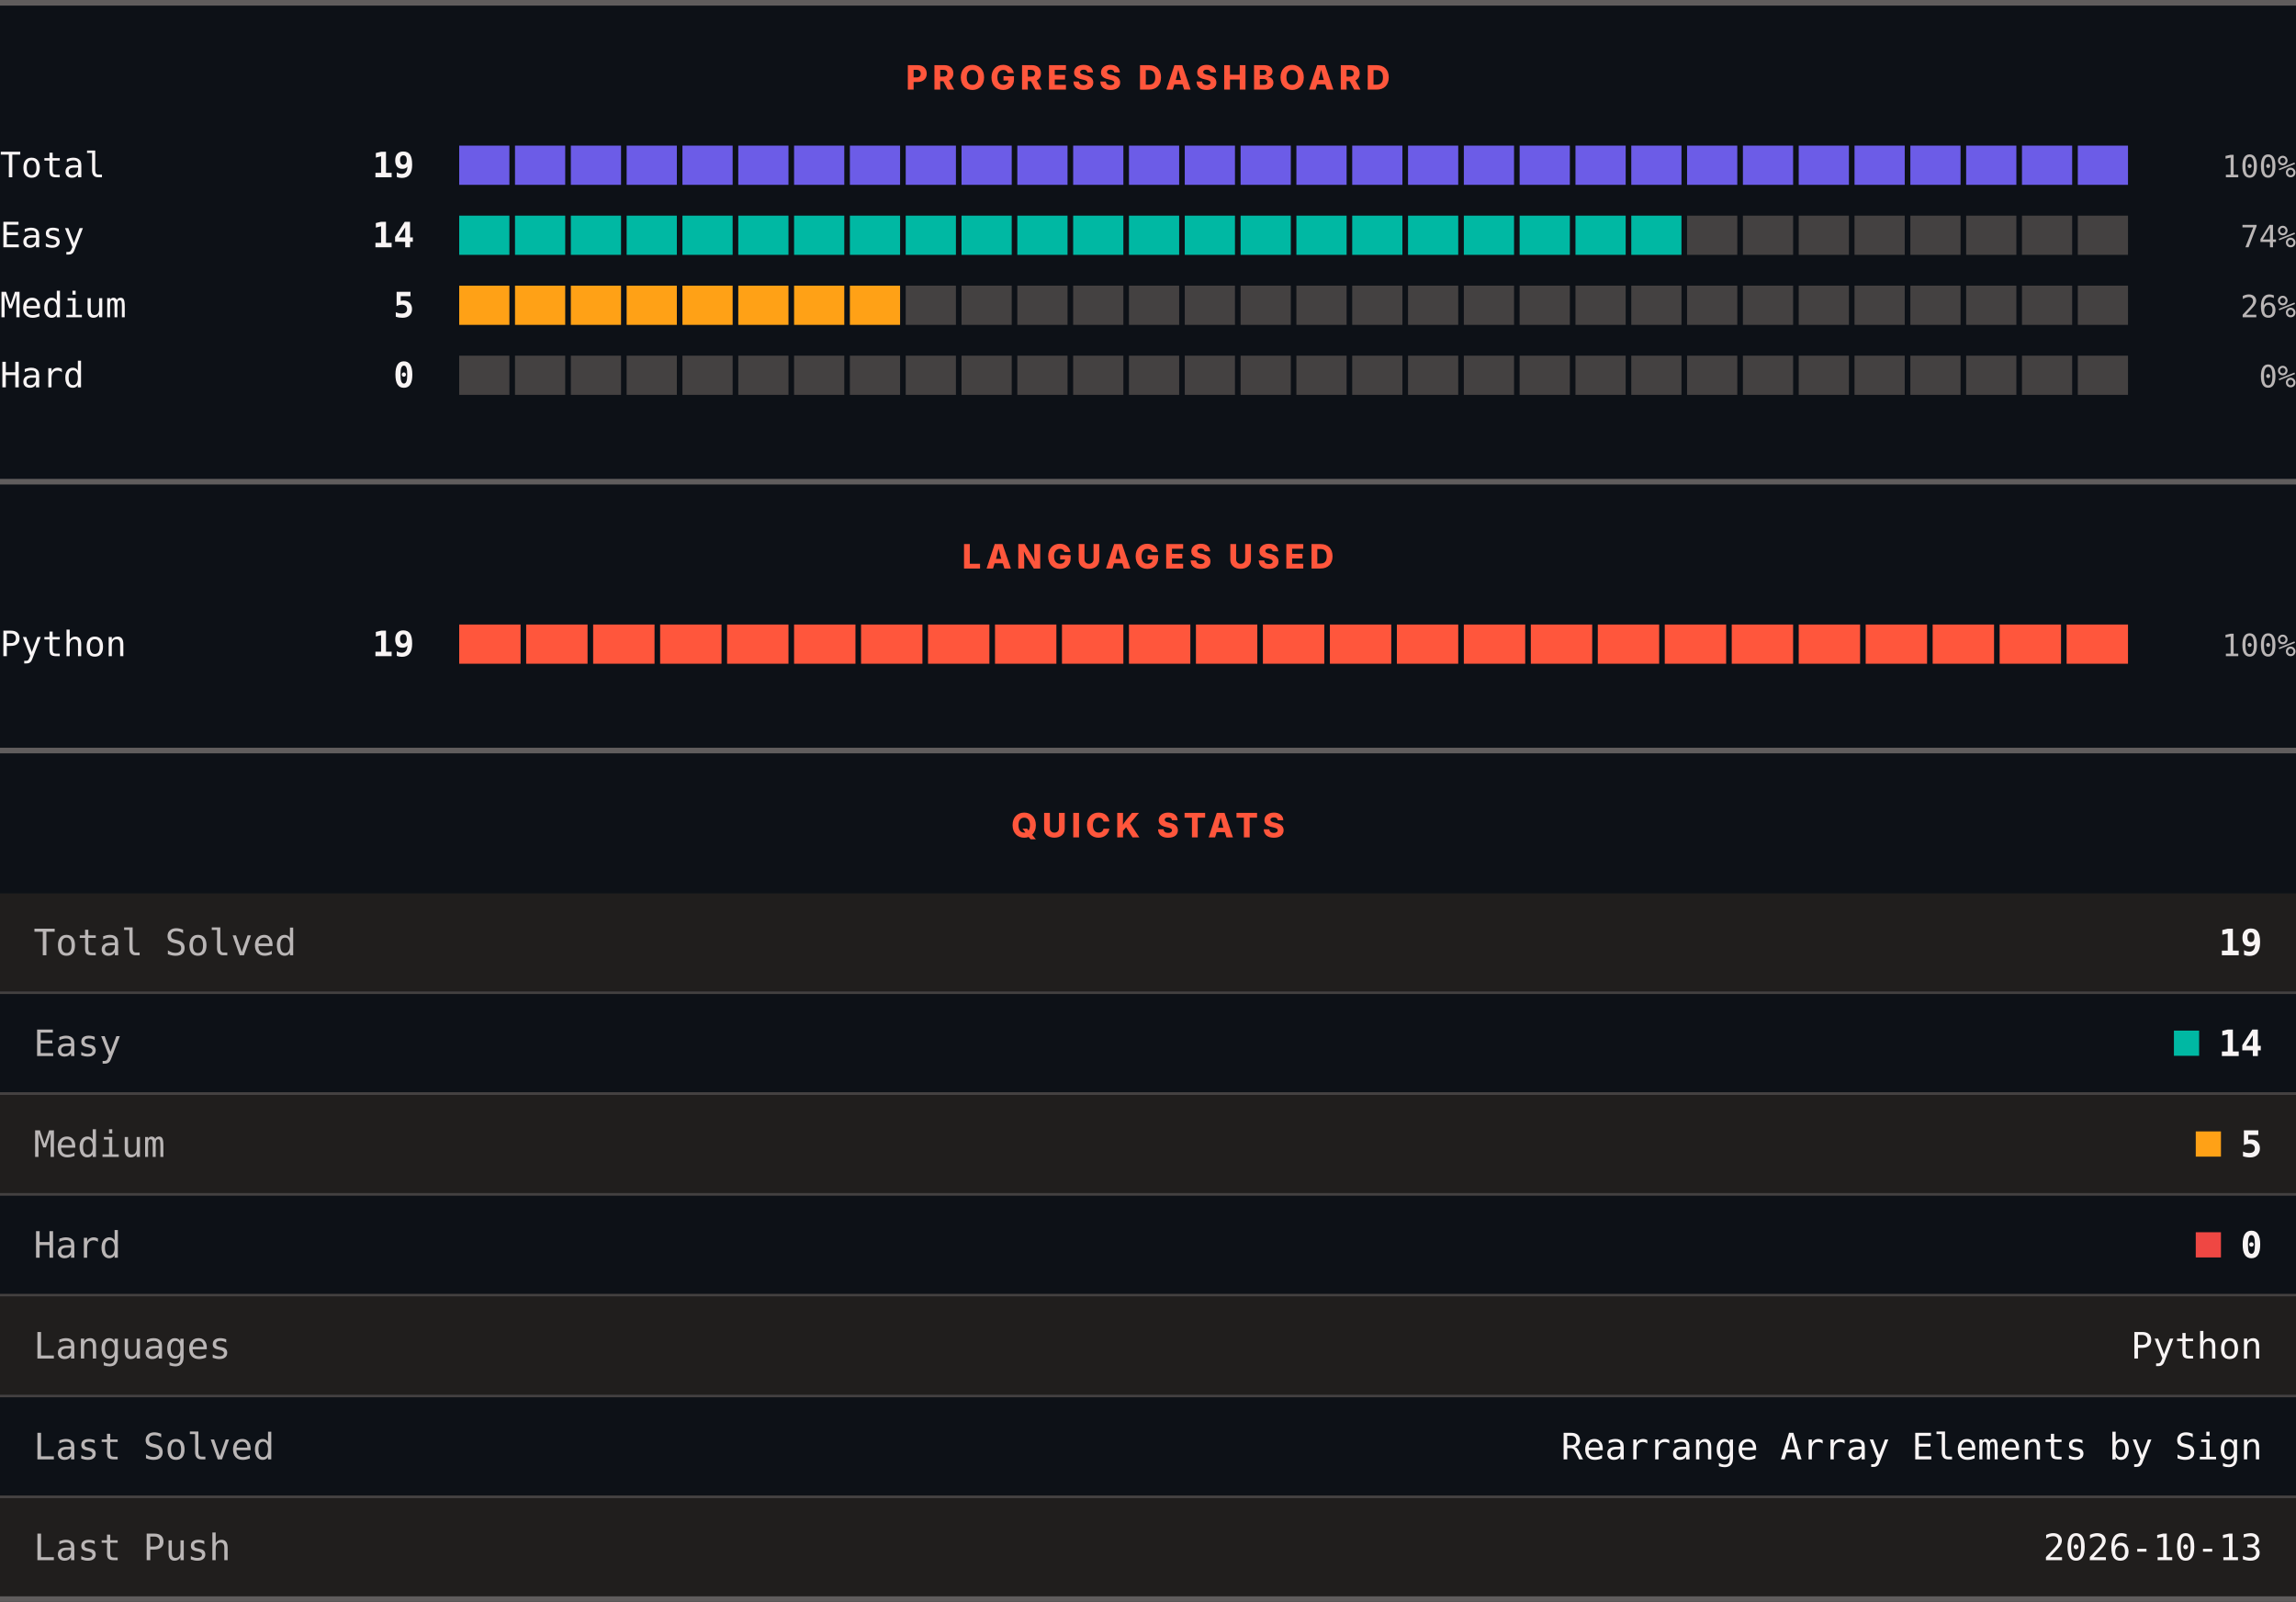
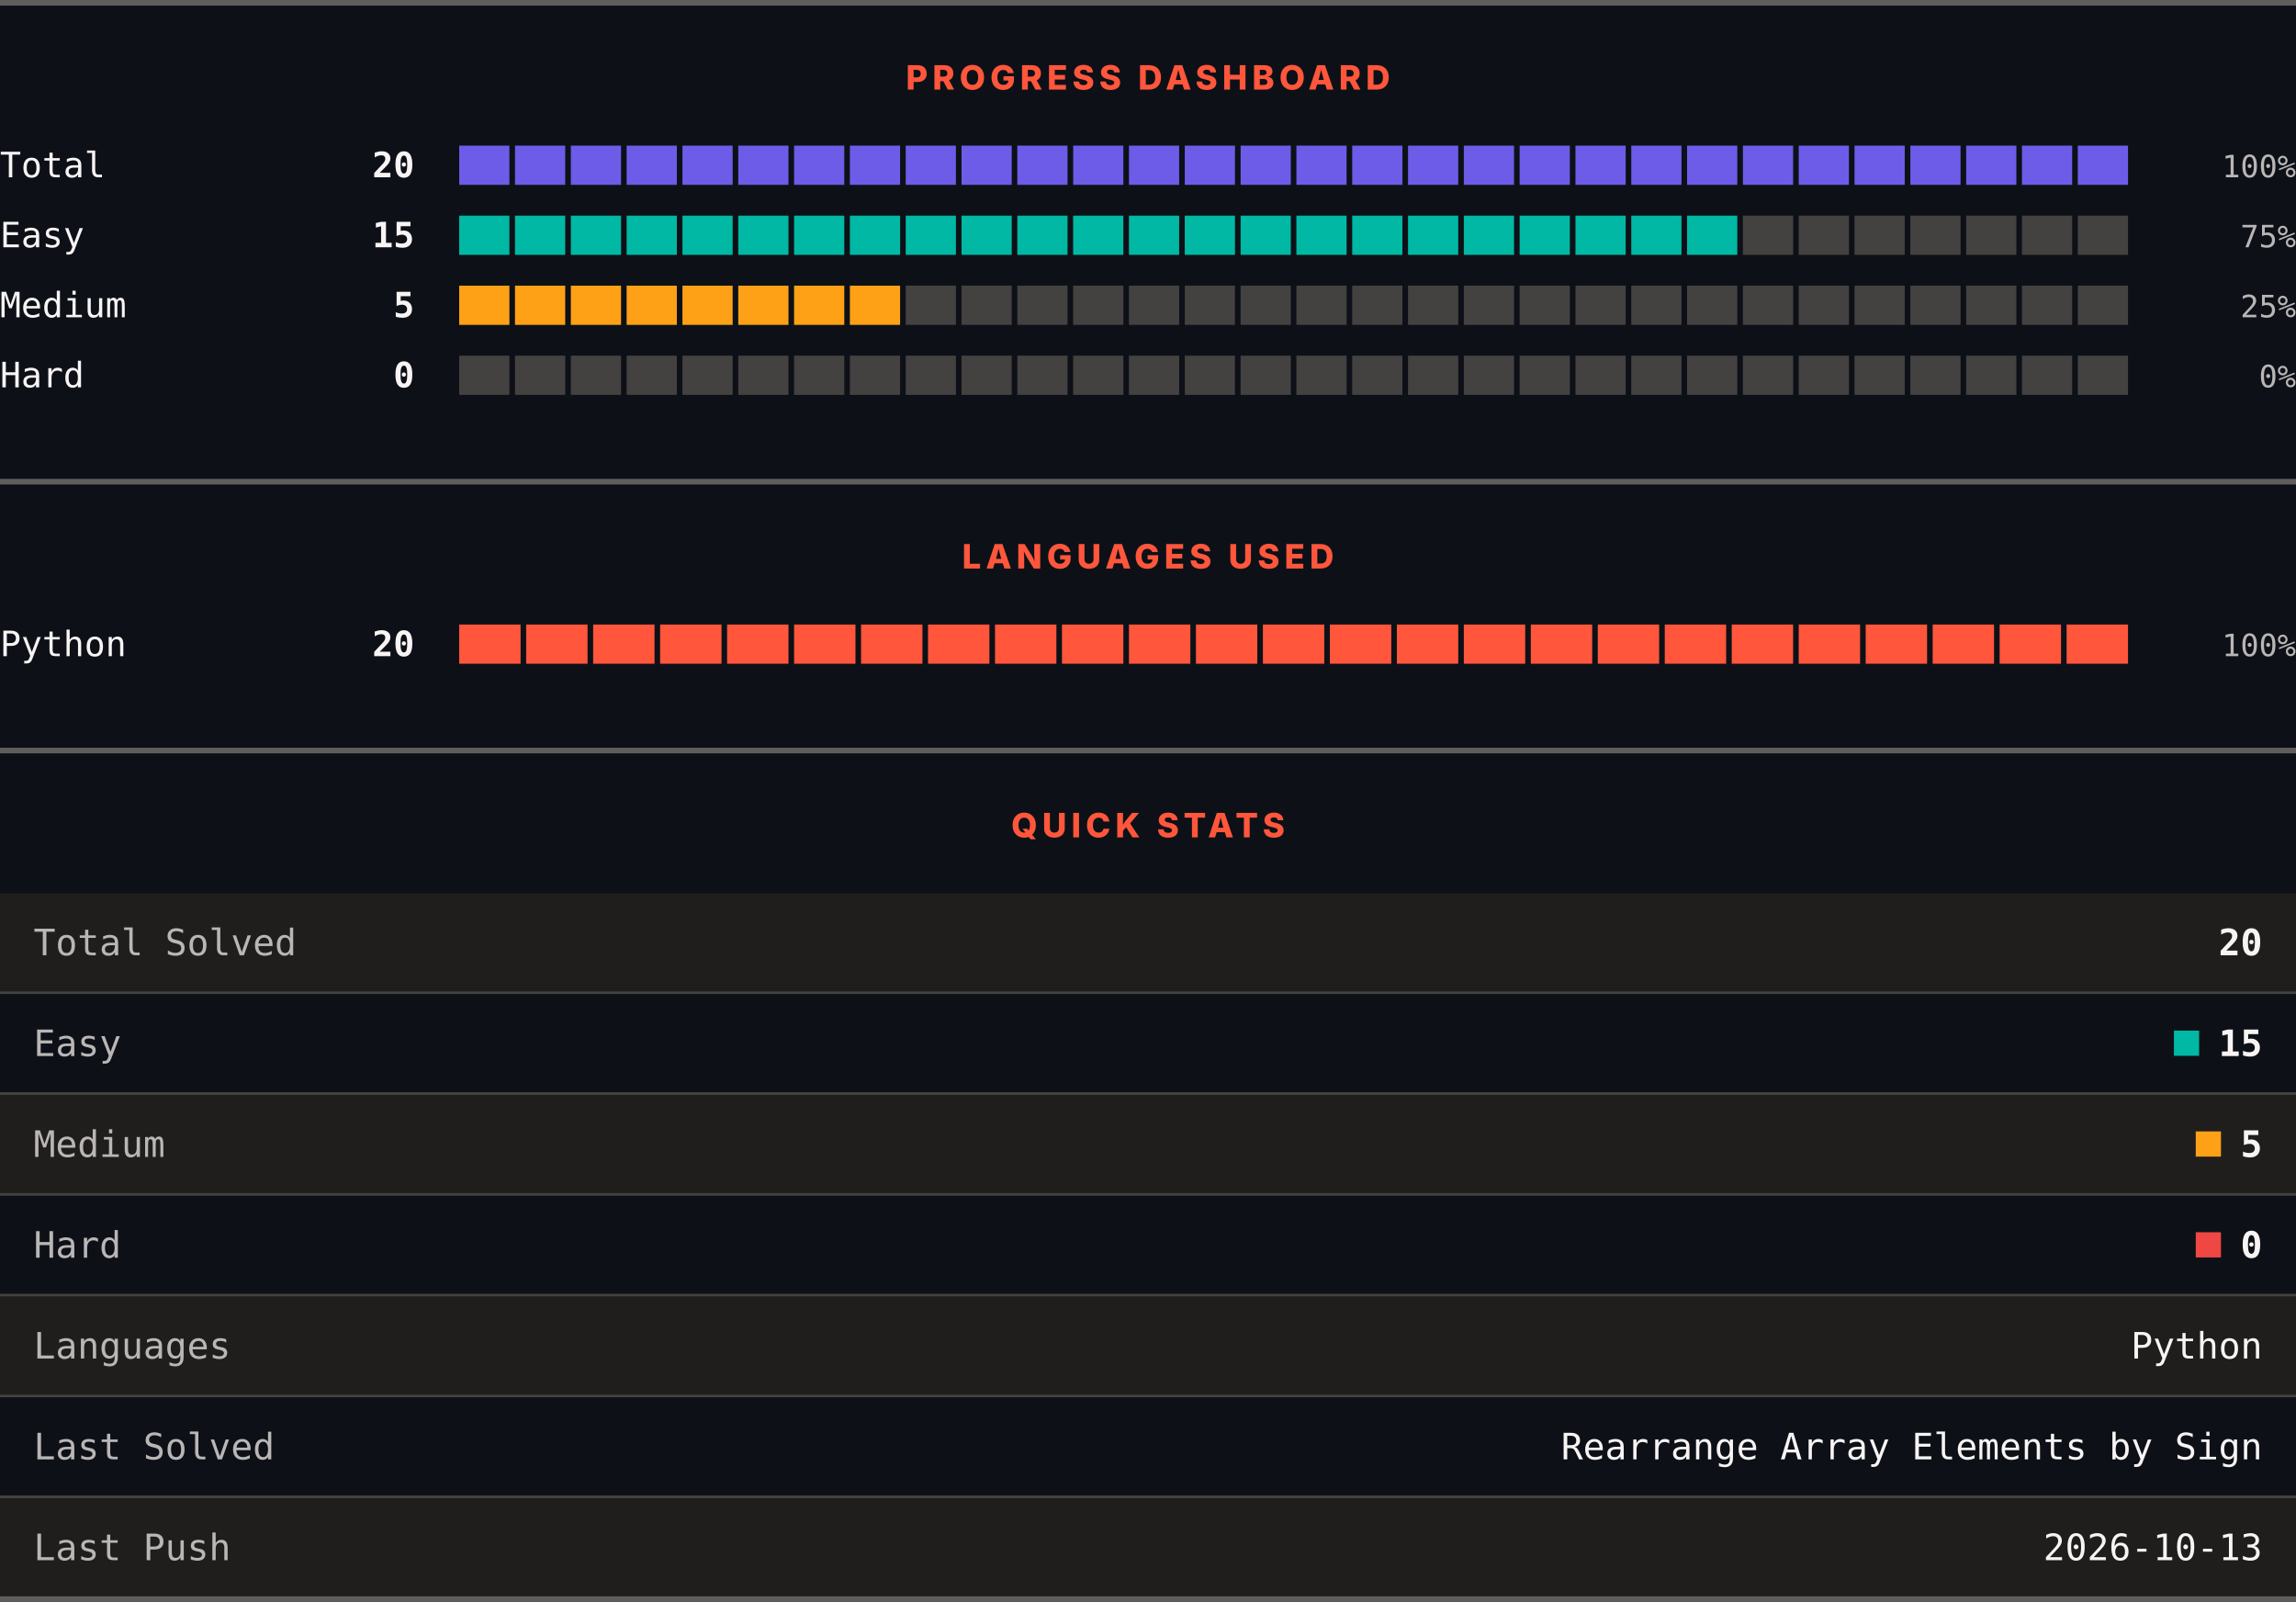
<svg xmlns="http://www.w3.org/2000/svg" width="820" height="572" viewBox="0 0 820 572" role="img" aria-label="LeetCode progress, languages and quick stats">
  <rect width="820" height="572" fill="#0d1117" />
  <rect x="0" y="0" width="820" height="2" fill="#605d5d" />
  <text x="410" y="32" text-anchor="middle" font-family="Archivo, system-ui, -apple-system, Segoe UI, sans-serif" font-size="12" font-weight="800" letter-spacing="1.68" fill="#ff563c">PROGRESS DASHBOARD</text>
  <text x="0" y="63.3" font-family="ui-monospace, SFMono-Regular, Menlo, Consolas, monospace" font-size="12.5" fill="#f8f4f4">Total</text>
-   <text x="148" y="63.3" text-anchor="end" font-family="ui-monospace, SFMono-Regular, Menlo, Consolas, monospace" font-size="12.5" font-weight="700" fill="#f8f4f4">19</text>
+   <text x="148" y="63.3" text-anchor="end" font-family="ui-monospace, SFMono-Regular, Menlo, Consolas, monospace" font-size="12.5" font-weight="700" fill="#f8f4f4">20</text>
  <rect x="164.00" y="52" width="17.93" height="14" fill="#6c5ce7" />
  <rect x="183.93" y="52" width="17.93" height="14" fill="#6c5ce7" />
  <rect x="203.87" y="52" width="17.93" height="14" fill="#6c5ce7" />
  <rect x="223.80" y="52" width="17.93" height="14" fill="#6c5ce7" />
  <rect x="243.73" y="52" width="17.93" height="14" fill="#6c5ce7" />
  <rect x="263.67" y="52" width="17.93" height="14" fill="#6c5ce7" />
  <rect x="283.60" y="52" width="17.93" height="14" fill="#6c5ce7" />
  <rect x="303.53" y="52" width="17.93" height="14" fill="#6c5ce7" />
  <rect x="323.47" y="52" width="17.93" height="14" fill="#6c5ce7" />
  <rect x="343.40" y="52" width="17.93" height="14" fill="#6c5ce7" />
  <rect x="363.33" y="52" width="17.93" height="14" fill="#6c5ce7" />
  <rect x="383.27" y="52" width="17.93" height="14" fill="#6c5ce7" />
  <rect x="403.20" y="52" width="17.93" height="14" fill="#6c5ce7" />
  <rect x="423.13" y="52" width="17.93" height="14" fill="#6c5ce7" />
  <rect x="443.07" y="52" width="17.93" height="14" fill="#6c5ce7" />
  <rect x="463.00" y="52" width="17.93" height="14" fill="#6c5ce7" />
  <rect x="482.93" y="52" width="17.93" height="14" fill="#6c5ce7" />
  <rect x="502.87" y="52" width="17.93" height="14" fill="#6c5ce7" />
  <rect x="522.80" y="52" width="17.93" height="14" fill="#6c5ce7" />
  <rect x="542.73" y="52" width="17.93" height="14" fill="#6c5ce7" />
  <rect x="562.67" y="52" width="17.93" height="14" fill="#6c5ce7" />
  <rect x="582.60" y="52" width="17.93" height="14" fill="#6c5ce7" />
  <rect x="602.53" y="52" width="17.93" height="14" fill="#6c5ce7" />
  <rect x="622.47" y="52" width="17.93" height="14" fill="#6c5ce7" />
  <rect x="642.40" y="52" width="17.93" height="14" fill="#6c5ce7" />
  <rect x="662.33" y="52" width="17.93" height="14" fill="#6c5ce7" />
  <rect x="682.27" y="52" width="17.93" height="14" fill="#6c5ce7" />
  <rect x="702.20" y="52" width="17.93" height="14" fill="#6c5ce7" />
  <rect x="722.13" y="52" width="17.93" height="14" fill="#6c5ce7" />
  <rect x="742.07" y="52" width="17.93" height="14" fill="#6c5ce7" />
  <text x="820" y="63.3" text-anchor="end" font-family="ui-monospace, SFMono-Regular, Menlo, Consolas, monospace" font-size="11" fill="#bab6b6">100%</text>
  <text x="0" y="88.3" font-family="ui-monospace, SFMono-Regular, Menlo, Consolas, monospace" font-size="12.5" fill="#f8f4f4">Easy</text>
-   <text x="148" y="88.3" text-anchor="end" font-family="ui-monospace, SFMono-Regular, Menlo, Consolas, monospace" font-size="12.5" font-weight="700" fill="#f8f4f4">14</text>
+   <text x="148" y="88.3" text-anchor="end" font-family="ui-monospace, SFMono-Regular, Menlo, Consolas, monospace" font-size="12.5" font-weight="700" fill="#f8f4f4">15</text>
  <rect x="164.00" y="77" width="17.93" height="14" fill="#00b8a3" />
  <rect x="183.93" y="77" width="17.93" height="14" fill="#00b8a3" />
  <rect x="203.87" y="77" width="17.93" height="14" fill="#00b8a3" />
  <rect x="223.80" y="77" width="17.93" height="14" fill="#00b8a3" />
  <rect x="243.73" y="77" width="17.93" height="14" fill="#00b8a3" />
  <rect x="263.67" y="77" width="17.93" height="14" fill="#00b8a3" />
  <rect x="283.60" y="77" width="17.93" height="14" fill="#00b8a3" />
  <rect x="303.53" y="77" width="17.93" height="14" fill="#00b8a3" />
  <rect x="323.47" y="77" width="17.93" height="14" fill="#00b8a3" />
  <rect x="343.40" y="77" width="17.93" height="14" fill="#00b8a3" />
  <rect x="363.33" y="77" width="17.93" height="14" fill="#00b8a3" />
  <rect x="383.27" y="77" width="17.93" height="14" fill="#00b8a3" />
  <rect x="403.20" y="77" width="17.93" height="14" fill="#00b8a3" />
  <rect x="423.13" y="77" width="17.93" height="14" fill="#00b8a3" />
  <rect x="443.07" y="77" width="17.93" height="14" fill="#00b8a3" />
  <rect x="463.00" y="77" width="17.93" height="14" fill="#00b8a3" />
  <rect x="482.93" y="77" width="17.93" height="14" fill="#00b8a3" />
  <rect x="502.87" y="77" width="17.93" height="14" fill="#00b8a3" />
  <rect x="522.80" y="77" width="17.93" height="14" fill="#00b8a3" />
  <rect x="542.73" y="77" width="17.93" height="14" fill="#00b8a3" />
  <rect x="562.67" y="77" width="17.93" height="14" fill="#00b8a3" />
  <rect x="582.60" y="77" width="17.93" height="14" fill="#00b8a3" />
-   <rect x="602.53" y="77" width="17.93" height="14" fill="#444141" />
+   <rect x="602.53" y="77" width="17.93" height="14" fill="#00b8a3" />
  <rect x="622.47" y="77" width="17.93" height="14" fill="#444141" />
  <rect x="642.40" y="77" width="17.93" height="14" fill="#444141" />
  <rect x="662.33" y="77" width="17.93" height="14" fill="#444141" />
  <rect x="682.27" y="77" width="17.93" height="14" fill="#444141" />
  <rect x="702.20" y="77" width="17.93" height="14" fill="#444141" />
  <rect x="722.13" y="77" width="17.93" height="14" fill="#444141" />
  <rect x="742.07" y="77" width="17.93" height="14" fill="#444141" />
-   <text x="820" y="88.3" text-anchor="end" font-family="ui-monospace, SFMono-Regular, Menlo, Consolas, monospace" font-size="11" fill="#bab6b6">74%</text>
+   <text x="820" y="88.3" text-anchor="end" font-family="ui-monospace, SFMono-Regular, Menlo, Consolas, monospace" font-size="11" fill="#bab6b6">75%</text>
  <text x="0" y="113.3" font-family="ui-monospace, SFMono-Regular, Menlo, Consolas, monospace" font-size="12.5" fill="#f8f4f4">Medium</text>
  <text x="148" y="113.3" text-anchor="end" font-family="ui-monospace, SFMono-Regular, Menlo, Consolas, monospace" font-size="12.5" font-weight="700" fill="#f8f4f4">5</text>
  <rect x="164.00" y="102" width="17.93" height="14" fill="#ffa116" />
  <rect x="183.93" y="102" width="17.93" height="14" fill="#ffa116" />
  <rect x="203.87" y="102" width="17.93" height="14" fill="#ffa116" />
  <rect x="223.80" y="102" width="17.93" height="14" fill="#ffa116" />
  <rect x="243.73" y="102" width="17.93" height="14" fill="#ffa116" />
  <rect x="263.67" y="102" width="17.93" height="14" fill="#ffa116" />
  <rect x="283.60" y="102" width="17.93" height="14" fill="#ffa116" />
  <rect x="303.53" y="102" width="17.93" height="14" fill="#ffa116" />
  <rect x="323.47" y="102" width="17.93" height="14" fill="#444141" />
  <rect x="343.40" y="102" width="17.93" height="14" fill="#444141" />
  <rect x="363.33" y="102" width="17.93" height="14" fill="#444141" />
  <rect x="383.27" y="102" width="17.93" height="14" fill="#444141" />
  <rect x="403.20" y="102" width="17.93" height="14" fill="#444141" />
  <rect x="423.13" y="102" width="17.93" height="14" fill="#444141" />
  <rect x="443.07" y="102" width="17.93" height="14" fill="#444141" />
  <rect x="463.00" y="102" width="17.93" height="14" fill="#444141" />
  <rect x="482.93" y="102" width="17.93" height="14" fill="#444141" />
  <rect x="502.87" y="102" width="17.93" height="14" fill="#444141" />
  <rect x="522.80" y="102" width="17.93" height="14" fill="#444141" />
  <rect x="542.73" y="102" width="17.93" height="14" fill="#444141" />
  <rect x="562.67" y="102" width="17.93" height="14" fill="#444141" />
  <rect x="582.60" y="102" width="17.93" height="14" fill="#444141" />
  <rect x="602.53" y="102" width="17.93" height="14" fill="#444141" />
  <rect x="622.47" y="102" width="17.93" height="14" fill="#444141" />
  <rect x="642.40" y="102" width="17.93" height="14" fill="#444141" />
  <rect x="662.33" y="102" width="17.93" height="14" fill="#444141" />
  <rect x="682.27" y="102" width="17.93" height="14" fill="#444141" />
  <rect x="702.20" y="102" width="17.93" height="14" fill="#444141" />
  <rect x="722.13" y="102" width="17.93" height="14" fill="#444141" />
  <rect x="742.07" y="102" width="17.93" height="14" fill="#444141" />
-   <text x="820" y="113.3" text-anchor="end" font-family="ui-monospace, SFMono-Regular, Menlo, Consolas, monospace" font-size="11" fill="#bab6b6">26%</text>
+   <text x="820" y="113.3" text-anchor="end" font-family="ui-monospace, SFMono-Regular, Menlo, Consolas, monospace" font-size="11" fill="#bab6b6">25%</text>
  <text x="0" y="138.3" font-family="ui-monospace, SFMono-Regular, Menlo, Consolas, monospace" font-size="12.5" fill="#f8f4f4">Hard</text>
  <text x="148" y="138.3" text-anchor="end" font-family="ui-monospace, SFMono-Regular, Menlo, Consolas, monospace" font-size="12.5" font-weight="700" fill="#f8f4f4">0</text>
  <rect x="164.00" y="127" width="17.93" height="14" fill="#444141" />
  <rect x="183.93" y="127" width="17.93" height="14" fill="#444141" />
  <rect x="203.87" y="127" width="17.93" height="14" fill="#444141" />
  <rect x="223.80" y="127" width="17.93" height="14" fill="#444141" />
  <rect x="243.73" y="127" width="17.93" height="14" fill="#444141" />
  <rect x="263.67" y="127" width="17.93" height="14" fill="#444141" />
  <rect x="283.60" y="127" width="17.93" height="14" fill="#444141" />
  <rect x="303.53" y="127" width="17.93" height="14" fill="#444141" />
  <rect x="323.47" y="127" width="17.93" height="14" fill="#444141" />
  <rect x="343.40" y="127" width="17.93" height="14" fill="#444141" />
  <rect x="363.33" y="127" width="17.93" height="14" fill="#444141" />
  <rect x="383.27" y="127" width="17.93" height="14" fill="#444141" />
  <rect x="403.20" y="127" width="17.93" height="14" fill="#444141" />
  <rect x="423.13" y="127" width="17.93" height="14" fill="#444141" />
  <rect x="443.07" y="127" width="17.93" height="14" fill="#444141" />
  <rect x="463.00" y="127" width="17.93" height="14" fill="#444141" />
  <rect x="482.93" y="127" width="17.93" height="14" fill="#444141" />
  <rect x="502.87" y="127" width="17.93" height="14" fill="#444141" />
  <rect x="522.80" y="127" width="17.93" height="14" fill="#444141" />
  <rect x="542.73" y="127" width="17.93" height="14" fill="#444141" />
  <rect x="562.67" y="127" width="17.93" height="14" fill="#444141" />
  <rect x="582.60" y="127" width="17.93" height="14" fill="#444141" />
  <rect x="602.53" y="127" width="17.93" height="14" fill="#444141" />
  <rect x="622.47" y="127" width="17.93" height="14" fill="#444141" />
  <rect x="642.40" y="127" width="17.93" height="14" fill="#444141" />
  <rect x="662.33" y="127" width="17.93" height="14" fill="#444141" />
  <rect x="682.27" y="127" width="17.93" height="14" fill="#444141" />
  <rect x="702.20" y="127" width="17.93" height="14" fill="#444141" />
  <rect x="722.13" y="127" width="17.93" height="14" fill="#444141" />
  <rect x="742.07" y="127" width="17.93" height="14" fill="#444141" />
  <text x="820" y="138.3" text-anchor="end" font-family="ui-monospace, SFMono-Regular, Menlo, Consolas, monospace" font-size="11" fill="#bab6b6">0%</text>
  <rect x="0" y="171" width="820" height="2" fill="#605d5d" />
  <text x="410" y="203" text-anchor="middle" font-family="Archivo, system-ui, -apple-system, Segoe UI, sans-serif" font-size="12" font-weight="800" letter-spacing="1.68" fill="#ff563c">LANGUAGES USED</text>
  <text x="0" y="234.3" font-family="ui-monospace, SFMono-Regular, Menlo, Consolas, monospace" font-size="12.5" fill="#f8f4f4">Python</text>
-   <text x="148" y="234.3" text-anchor="end" font-family="ui-monospace, SFMono-Regular, Menlo, Consolas, monospace" font-size="12.5" font-weight="700" fill="#f8f4f4">19</text>
+   <text x="148" y="234.3" text-anchor="end" font-family="ui-monospace, SFMono-Regular, Menlo, Consolas, monospace" font-size="12.5" font-weight="700" fill="#f8f4f4">20</text>
  <rect x="164.00" y="223" width="21.92" height="14" fill="#ff563c" />
  <rect x="187.92" y="223" width="21.92" height="14" fill="#ff563c" />
  <rect x="211.84" y="223" width="21.92" height="14" fill="#ff563c" />
  <rect x="235.76" y="223" width="21.92" height="14" fill="#ff563c" />
  <rect x="259.68" y="223" width="21.92" height="14" fill="#ff563c" />
  <rect x="283.60" y="223" width="21.92" height="14" fill="#ff563c" />
  <rect x="307.52" y="223" width="21.92" height="14" fill="#ff563c" />
  <rect x="331.44" y="223" width="21.92" height="14" fill="#ff563c" />
  <rect x="355.36" y="223" width="21.92" height="14" fill="#ff563c" />
  <rect x="379.28" y="223" width="21.92" height="14" fill="#ff563c" />
  <rect x="403.20" y="223" width="21.92" height="14" fill="#ff563c" />
  <rect x="427.12" y="223" width="21.92" height="14" fill="#ff563c" />
  <rect x="451.04" y="223" width="21.92" height="14" fill="#ff563c" />
  <rect x="474.96" y="223" width="21.92" height="14" fill="#ff563c" />
  <rect x="498.88" y="223" width="21.92" height="14" fill="#ff563c" />
  <rect x="522.80" y="223" width="21.92" height="14" fill="#ff563c" />
  <rect x="546.72" y="223" width="21.92" height="14" fill="#ff563c" />
  <rect x="570.64" y="223" width="21.92" height="14" fill="#ff563c" />
  <rect x="594.56" y="223" width="21.92" height="14" fill="#ff563c" />
  <rect x="618.48" y="223" width="21.92" height="14" fill="#ff563c" />
  <rect x="642.40" y="223" width="21.92" height="14" fill="#ff563c" />
  <rect x="666.32" y="223" width="21.92" height="14" fill="#ff563c" />
  <rect x="690.24" y="223" width="21.92" height="14" fill="#ff563c" />
  <rect x="714.16" y="223" width="21.92" height="14" fill="#ff563c" />
  <rect x="738.08" y="223" width="21.92" height="14" fill="#ff563c" />
  <text x="820" y="234.3" text-anchor="end" font-family="ui-monospace, SFMono-Regular, Menlo, Consolas, monospace" font-size="11" fill="#bab6b6">100%</text>
  <rect x="0" y="267" width="820" height="2" fill="#605d5d" />
  <text x="410" y="299" text-anchor="middle" font-family="Archivo, system-ui, -apple-system, Segoe UI, sans-serif" font-size="12" font-weight="800" letter-spacing="1.68" fill="#ff563c">QUICK STATS</text>
  <rect x="0" y="319" width="820" height="35" fill="#201e1d" />
  <text x="12" y="341.1" font-family="ui-monospace, SFMono-Regular, Menlo, Consolas, monospace" font-size="13" fill="#bab6b6">Total Solved</text>
-   <text x="808" y="341.1" text-anchor="end" font-family="ui-monospace, SFMono-Regular, Menlo, Consolas, monospace" font-size="13" font-weight="700" fill="#f8f4f4">19</text>
+   <text x="808" y="341.1" text-anchor="end" font-family="ui-monospace, SFMono-Regular, Menlo, Consolas, monospace" font-size="13" font-weight="700" fill="#f8f4f4">20</text>
  <rect x="0" y="354" width="820" height="1" fill="#444141" />
  <rect x="0" y="355" width="820" height="35" fill="#0d1117" />
  <text x="12" y="377.1" font-family="ui-monospace, SFMono-Regular, Menlo, Consolas, monospace" font-size="13" fill="#bab6b6">Easy</text>
  <rect x="776.4" y="368" width="9" height="9" fill="#00b8a3" />
-   <text x="808" y="377.1" text-anchor="end" font-family="ui-monospace, SFMono-Regular, Menlo, Consolas, monospace" font-size="13" font-weight="700" fill="#f8f4f4">14</text>
+   <text x="808" y="377.1" text-anchor="end" font-family="ui-monospace, SFMono-Regular, Menlo, Consolas, monospace" font-size="13" font-weight="700" fill="#f8f4f4">15</text>
  <rect x="0" y="390" width="820" height="1" fill="#444141" />
  <rect x="0" y="391" width="820" height="35" fill="#201e1d" />
  <text x="12" y="413.1" font-family="ui-monospace, SFMono-Regular, Menlo, Consolas, monospace" font-size="13" fill="#bab6b6">Medium</text>
  <rect x="784.2" y="404" width="9" height="9" fill="#ffa116" />
  <text x="808" y="413.1" text-anchor="end" font-family="ui-monospace, SFMono-Regular, Menlo, Consolas, monospace" font-size="13" font-weight="700" fill="#f8f4f4">5</text>
  <rect x="0" y="426" width="820" height="1" fill="#444141" />
  <rect x="0" y="427" width="820" height="35" fill="#0d1117" />
  <text x="12" y="449.1" font-family="ui-monospace, SFMono-Regular, Menlo, Consolas, monospace" font-size="13" fill="#bab6b6">Hard</text>
  <rect x="784.2" y="440" width="9" height="9" fill="#ef4743" />
  <text x="808" y="449.1" text-anchor="end" font-family="ui-monospace, SFMono-Regular, Menlo, Consolas, monospace" font-size="13" font-weight="700" fill="#f8f4f4">0</text>
  <rect x="0" y="462" width="820" height="1" fill="#444141" />
  <rect x="0" y="463" width="820" height="35" fill="#201e1d" />
  <text x="12" y="485.1" font-family="ui-monospace, SFMono-Regular, Menlo, Consolas, monospace" font-size="13" fill="#bab6b6">Languages</text>
  <text x="808" y="485.1" text-anchor="end" font-family="ui-monospace, SFMono-Regular, Menlo, Consolas, monospace" font-size="13" fill="#f8f4f4">Python</text>
  <rect x="0" y="498" width="820" height="1" fill="#444141" />
  <rect x="0" y="499" width="820" height="35" fill="#0d1117" />
  <text x="12" y="521.1" font-family="ui-monospace, SFMono-Regular, Menlo, Consolas, monospace" font-size="13" fill="#bab6b6">Last Solved</text>
  <text x="808" y="521.1" text-anchor="end" font-family="ui-monospace, SFMono-Regular, Menlo, Consolas, monospace" font-size="13" fill="#f8f4f4">Rearrange Array Elements by Sign</text>
  <rect x="0" y="534" width="820" height="1" fill="#444141" />
  <rect x="0" y="535" width="820" height="35" fill="#201e1d" />
  <text x="12" y="557.1" font-family="ui-monospace, SFMono-Regular, Menlo, Consolas, monospace" font-size="13" fill="#bab6b6">Last Push</text>
  <text x="808" y="557.1" text-anchor="end" font-family="ui-monospace, SFMono-Regular, Menlo, Consolas, monospace" font-size="13" fill="#f8f4f4">2026-10-13</text>
  <rect x="0" y="570" width="820" height="2" fill="#605d5d" />
</svg>
